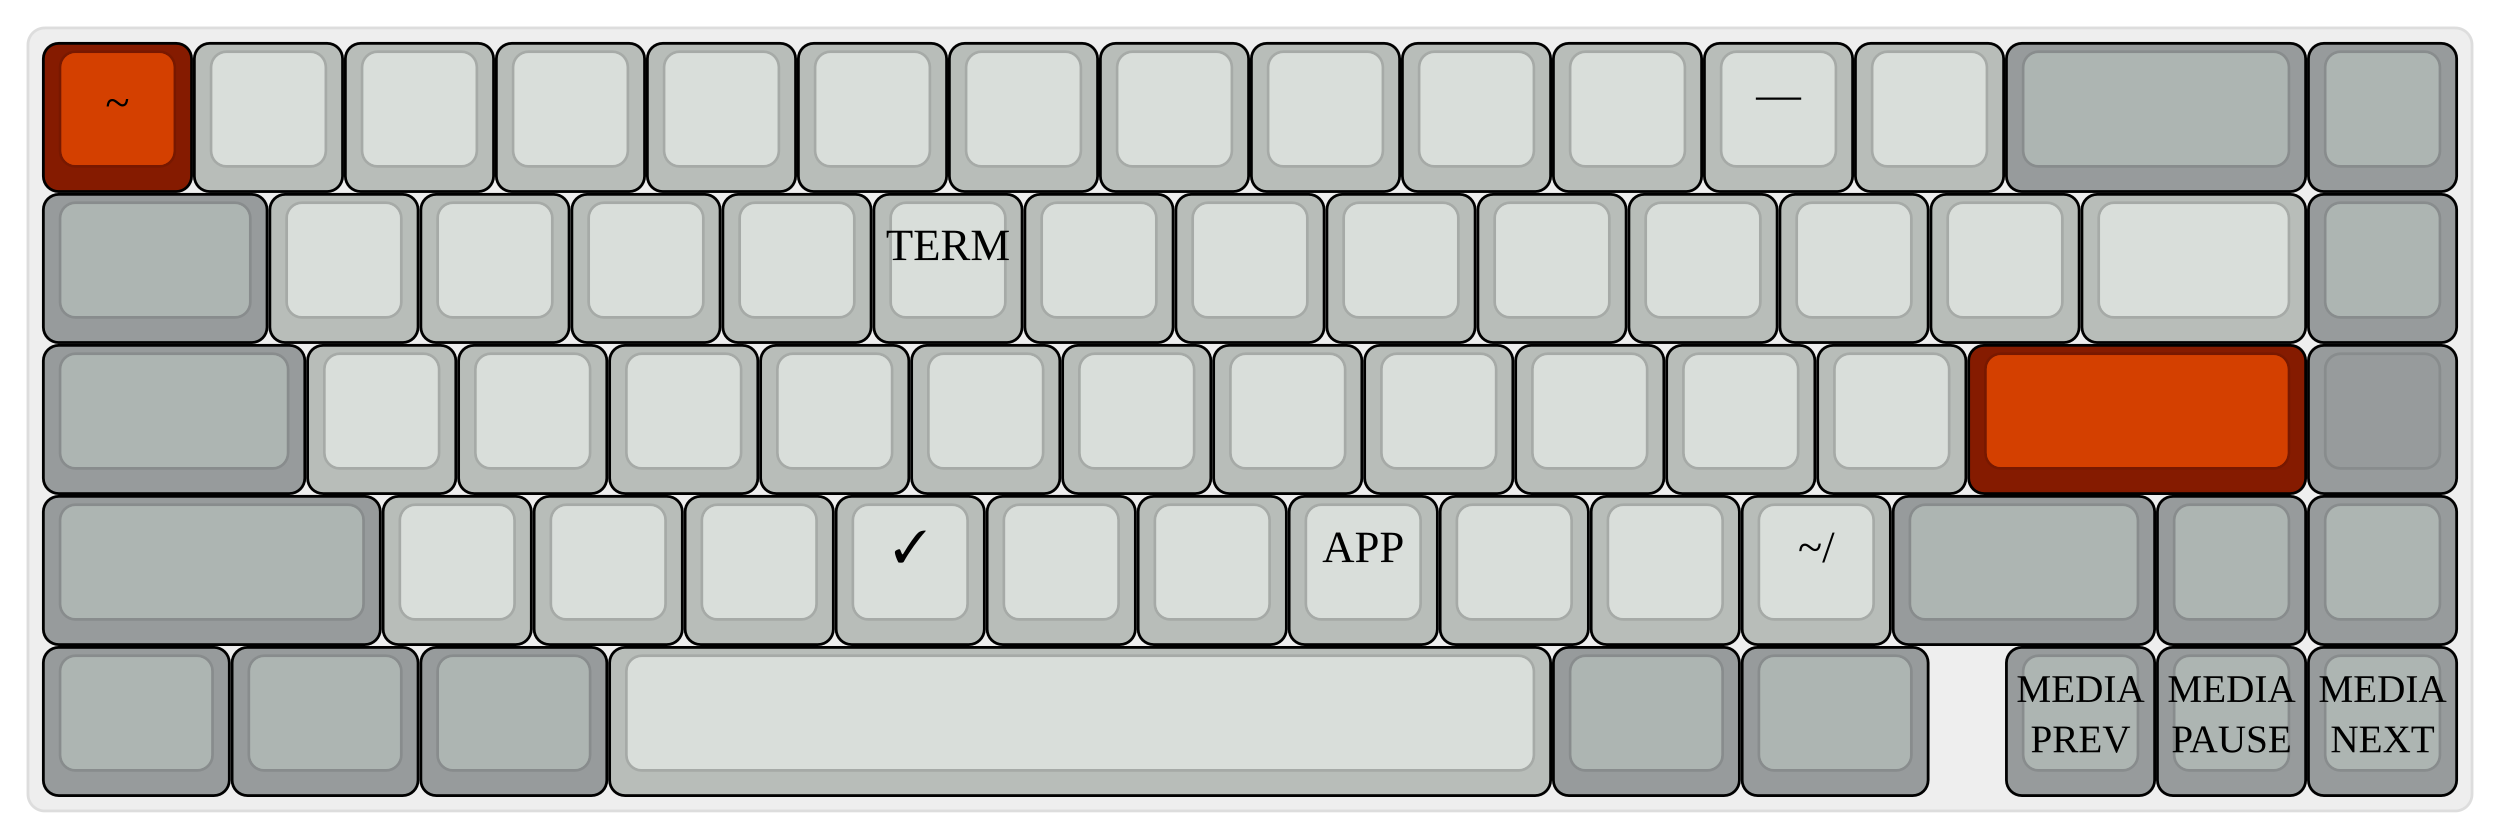
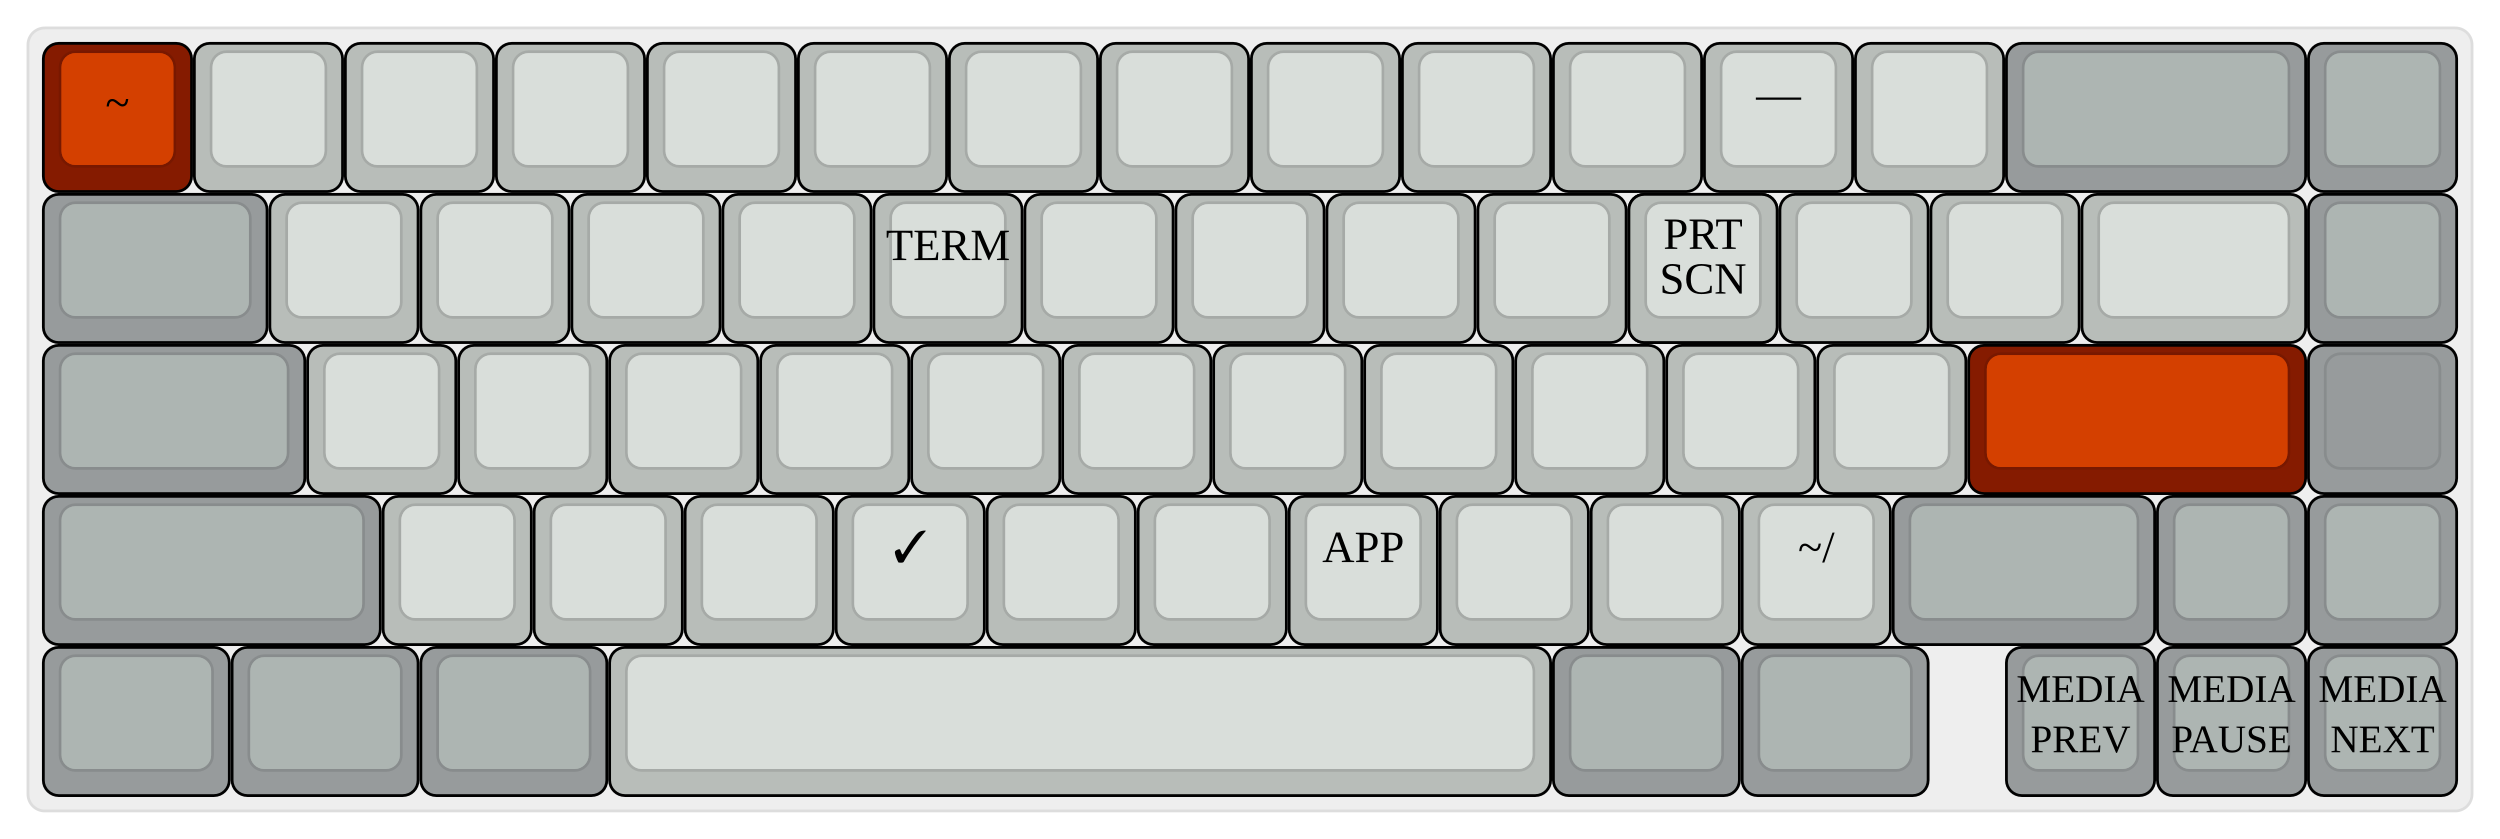
<svg xmlns="http://www.w3.org/2000/svg" xmlns:xlink="http://www.w3.org/1999/xlink" width="894px" height="300px" viewBox="0 0 894 300">
  <style type="text/css">
    .keycap .border { stroke: black; stroke-width: 2; }
    .keycap .inner.border { stroke: rgba(0,0,0,.1); }
    </style>
  <defs>
    <linearGradient id="DCS">
      <stop offset="0%" stop-color="black" stop-opacity="0" />
      <stop offset="40%" stop-color="black" stop-opacity="0.1" />
      <stop offset="60%" stop-color="black" stop-opacity="0.1" />
      <stop offset="100%" stop-color="black" stop-opacity="0" />
    </linearGradient>
    <linearGradient id="SPACE" x1="0%" x2="0%" y1="0%" y2="100%">
      <stop offset="0%" stop-color="black" stop-opacity="0.1" />
      <stop offset="20%" stop-color="black" stop-opacity="0.0" />
      <stop offset="40%" stop-color="black" stop-opacity="0.0" />
      <stop offset="100%" stop-color="black" stop-opacity="0.1" />
    </linearGradient>
    <radialGradient id="DSA">
      <stop offset="0%" stop-color="black" stop-opacity="0.1" />
      <stop offset="10%" stop-color="black" stop-opacity="0.1" />
      <stop offset="100%" stop-color="black" stop-opacity="0" />
    </radialGradient>
    <radialGradient id="SA" xlink:href="#DSA" />
  </defs>
  <g transform="translate(10,10)">
    <rect width="874" height="280" stroke="#ddd" stroke-width="1" fill="#eeeeee" rx="6" />
    <g transform="translate(5,5)">
      <g class="  keycap">
        <rect x="1" y="1" width="52" height="52" rx="5" fill="#851b00" class="outer border" />
        <rect x="1" y="1" width="52" height="52" rx="5" fill="#851b00" />
        <rect x="7" y="4" width="40" height="40" rx="5" fill="#d44000" class="inner border" />
        <rect x="7" y="4" width="40" height="40" rx="5" fill="#d44000" />
        <text x="27" y="27" text-anchor="middle" font-size="16">~</text>
      </g>
      <g class="  keycap">
        <rect x="55" y="1" width="52" height="52" rx="5" fill="#b8bdb9" class="outer border" />
        <rect x="55" y="1" width="52" height="52" rx="5" fill="#b8bdb9" />
        <rect x="61" y="4" width="40" height="40" rx="5" fill="#d9deda" class="inner border" />
        <rect x="61" y="4" width="40" height="40" rx="5" fill="#d9deda" />
      </g>
      <g class="  keycap">
        <rect x="109" y="1" width="52" height="52" rx="5" fill="#b8bdb9" class="outer border" />
        <rect x="109" y="1" width="52" height="52" rx="5" fill="#b8bdb9" />
        <rect x="115" y="4" width="40" height="40" rx="5" fill="#d9deda" class="inner border" />
        <rect x="115" y="4" width="40" height="40" rx="5" fill="#d9deda" />
      </g>
      <g class="  keycap">
        <rect x="163" y="1" width="52" height="52" rx="5" fill="#b8bdb9" class="outer border" />
        <rect x="163" y="1" width="52" height="52" rx="5" fill="#b8bdb9" />
        <rect x="169" y="4" width="40" height="40" rx="5" fill="#d9deda" class="inner border" />
        <rect x="169" y="4" width="40" height="40" rx="5" fill="#d9deda" />
      </g>
      <g class="  keycap">
        <rect x="217" y="1" width="52" height="52" rx="5" fill="#b8bdb9" class="outer border" />
        <rect x="217" y="1" width="52" height="52" rx="5" fill="#b8bdb9" />
        <rect x="223" y="4" width="40" height="40" rx="5" fill="#d9deda" class="inner border" />
        <rect x="223" y="4" width="40" height="40" rx="5" fill="#d9deda" />
      </g>
      <g class="  keycap">
        <rect x="271" y="1" width="52" height="52" rx="5" fill="#b8bdb9" class="outer border" />
        <rect x="271" y="1" width="52" height="52" rx="5" fill="#b8bdb9" />
        <rect x="277" y="4" width="40" height="40" rx="5" fill="#d9deda" class="inner border" />
        <rect x="277" y="4" width="40" height="40" rx="5" fill="#d9deda" />
      </g>
      <g class="  keycap">
        <rect x="325" y="1" width="52" height="52" rx="5" fill="#b8bdb9" class="outer border" />
        <rect x="325" y="1" width="52" height="52" rx="5" fill="#b8bdb9" />
        <rect x="331" y="4" width="40" height="40" rx="5" fill="#d9deda" class="inner border" />
        <rect x="331" y="4" width="40" height="40" rx="5" fill="#d9deda" />
      </g>
      <g class="  keycap">
        <rect x="379" y="1" width="52" height="52" rx="5" fill="#b8bdb9" class="outer border" />
        <rect x="379" y="1" width="52" height="52" rx="5" fill="#b8bdb9" />
        <rect x="385" y="4" width="40" height="40" rx="5" fill="#d9deda" class="inner border" />
        <rect x="385" y="4" width="40" height="40" rx="5" fill="#d9deda" />
      </g>
      <g class="  keycap">
        <rect x="433" y="1" width="52" height="52" rx="5" fill="#b8bdb9" class="outer border" />
        <rect x="433" y="1" width="52" height="52" rx="5" fill="#b8bdb9" />
        <rect x="439" y="4" width="40" height="40" rx="5" fill="#d9deda" class="inner border" />
        <rect x="439" y="4" width="40" height="40" rx="5" fill="#d9deda" />
      </g>
      <g class="  keycap">
        <rect x="487" y="1" width="52" height="52" rx="5" fill="#b8bdb9" class="outer border" />
        <rect x="487" y="1" width="52" height="52" rx="5" fill="#b8bdb9" />
        <rect x="493" y="4" width="40" height="40" rx="5" fill="#d9deda" class="inner border" />
        <rect x="493" y="4" width="40" height="40" rx="5" fill="#d9deda" />
      </g>
      <g class="  keycap">
        <rect x="541" y="1" width="52" height="52" rx="5" fill="#b8bdb9" class="outer border" />
        <rect x="541" y="1" width="52" height="52" rx="5" fill="#b8bdb9" />
        <rect x="547" y="4" width="40" height="40" rx="5" fill="#d9deda" class="inner border" />
        <rect x="547" y="4" width="40" height="40" rx="5" fill="#d9deda" />
      </g>
      <g class="  keycap">
        <rect x="595" y="1" width="52" height="52" rx="5" fill="#b8bdb9" class="outer border" />
        <rect x="595" y="1" width="52" height="52" rx="5" fill="#b8bdb9" />
        <rect x="601" y="4" width="40" height="40" rx="5" fill="#d9deda" class="inner border" />
        <rect x="601" y="4" width="40" height="40" rx="5" fill="#d9deda" />
        <text x="621" y="24" text-anchor="middle" font-size="16">—</text>
      </g>
      <g class="  keycap">
        <rect x="649" y="1" width="52" height="52" rx="5" fill="#b8bdb9" class="outer border" />
        <rect x="649" y="1" width="52" height="52" rx="5" fill="#b8bdb9" />
        <rect x="655" y="4" width="40" height="40" rx="5" fill="#d9deda" class="inner border" />
        <rect x="655" y="4" width="40" height="40" rx="5" fill="#d9deda" />
      </g>
      <g class="  keycap">
        <rect x="703" y="1" width="106" height="52" rx="5" fill="#979b9c" class="outer border" />
        <rect x="703" y="1" width="106" height="52" rx="5" fill="#979b9c" />
        <rect x="709" y="4" width="94" height="40" rx="5" fill="#adb5b2" class="inner border" />
        <rect x="709" y="4" width="94" height="40" rx="5" fill="#adb5b2" />
      </g>
      <g class="  keycap">
        <rect x="811" y="1" width="52" height="52" rx="5" fill="#979b9c" class="outer border" />
        <rect x="811" y="1" width="52" height="52" rx="5" fill="#979b9c" />
        <rect x="817" y="4" width="40" height="40" rx="5" fill="#adb5b2" class="inner border" />

      t
      <rect x="817" y="4" width="40" height="40" rx="5" fill="#adb5b2" />
      </g>
      <g class="  keycap">
        <rect x="1" y="55" width="79" height="52" rx="5" fill="#979b9c" class="outer border" />
        <rect x="1" y="55" width="79" height="52" rx="5" fill="#979b9c" />
        <rect x="7" y="58" width="67" height="40" rx="5" fill="#adb5b2" class="inner border" />
        <rect x="7" y="58" width="67" height="40" rx="5" fill="#adb5b2" />
      </g>
      <g class="  keycap">
        <rect x="82" y="55" width="52" height="52" rx="5" fill="#b8bdb9" class="outer border" />
        <rect x="82" y="55" width="52" height="52" rx="5" fill="#b8bdb9" />
        <rect x="88" y="58" width="40" height="40" rx="5" fill="#d9deda" class="inner border" />
        <rect x="88" y="58" width="40" height="40" rx="5" fill="#d9deda" />
      </g>
      <g class="  keycap">
        <rect x="136" y="55" width="52" height="52" rx="5" fill="#b8bdb9" class="outer border" />
        <rect x="136" y="55" width="52" height="52" rx="5" fill="#b8bdb9" />
        <rect x="142" y="58" width="40" height="40" rx="5" fill="#d9deda" class="inner border" />
        <rect x="142" y="58" width="40" height="40" rx="5" fill="#d9deda" />
      </g>
      <g class="  keycap">
        <rect x="190" y="55" width="52" height="52" rx="5" fill="#b8bdb9" class="outer border" />
        <rect x="190" y="55" width="52" height="52" rx="5" fill="#b8bdb9" />
        <rect x="196" y="58" width="40" height="40" rx="5" fill="#d9deda" class="inner border" />
        <rect x="196" y="58" width="40" height="40" rx="5" fill="#d9deda" />
      </g>
      <g class="  keycap">
        <rect x="244" y="55" width="52" height="52" rx="5" fill="#b8bdb9" class="outer border" />
        <rect x="244" y="55" width="52" height="52" rx="5" fill="#b8bdb9" />
        <rect x="250" y="58" width="40" height="40" rx="5" fill="#d9deda" class="inner border" />
        <rect x="250" y="58" width="40" height="40" rx="5" fill="#d9deda" />
      </g>
      <g class="  keycap">
        <rect x="298" y="55" width="52" height="52" rx="5" fill="#b8bdb9" class="outer border" />
        <rect x="298" y="55" width="52" height="52" rx="5" fill="#b8bdb9" />
        <rect x="304" y="58" width="40" height="40" rx="5" fill="#d9deda" class="inner border" />
        <rect x="304" y="58" width="40" height="40" rx="5" fill="#d9deda" />
        <text x="324" y="78" text-anchor="middle" font-size="16">TERM</text>
      </g>
      <g class="  keycap">
        <rect x="352" y="55" width="52" height="52" rx="5" fill="#b8bdb9" class="outer border" />
        <rect x="352" y="55" width="52" height="52" rx="5" fill="#b8bdb9" />
        <rect x="358" y="58" width="40" height="40" rx="5" fill="#d9deda" class="inner border" />
        <rect x="358" y="58" width="40" height="40" rx="5" fill="#d9deda" />
      </g>
      <g class="  keycap">
        <rect x="406" y="55" width="52" height="52" rx="5" fill="#b8bdb9" class="outer border" />
        <rect x="406" y="55" width="52" height="52" rx="5" fill="#b8bdb9" />
        <rect x="412" y="58" width="40" height="40" rx="5" fill="#d9deda" class="inner border" />
        <rect x="412" y="58" width="40" height="40" rx="5" fill="#d9deda" />
      </g>
      <g class="  keycap">
        <rect x="460" y="55" width="52" height="52" rx="5" fill="#b8bdb9" class="outer border" />
        <rect x="460" y="55" width="52" height="52" rx="5" fill="#b8bdb9" />
        <rect x="466" y="58" width="40" height="40" rx="5" fill="#d9deda" class="inner border" />
        <rect x="466" y="58" width="40" height="40" rx="5" fill="#d9deda" />
      </g>
      <g class="  keycap">
        <rect x="514" y="55" width="52" height="52" rx="5" fill="#b8bdb9" class="outer border" />
        <rect x="514" y="55" width="52" height="52" rx="5" fill="#b8bdb9" />
        <rect x="520" y="58" width="40" height="40" rx="5" fill="#d9deda" class="inner border" />
        <rect x="520" y="58" width="40" height="40" rx="5" fill="#d9deda" />
      </g>
      <g class="  keycap">
        <rect x="568" y="55" width="52" height="52" rx="5" fill="#b8bdb9" class="outer border" />
        <rect x="568" y="55" width="52" height="52" rx="5" fill="#b8bdb9" />
        <rect x="574" y="58" width="40" height="40" rx="5" fill="#d9deda" class="inner border" />
        <rect x="574" y="58" width="40" height="40" rx="5" fill="#d9deda" />
      </g>
      <g class="  keycap">
        <rect x="622" y="55" width="52" height="52" rx="5" fill="#b8bdb9" class="outer border" />
        <rect x="622" y="55" width="52" height="52" rx="5" fill="#b8bdb9" />
        <rect x="628" y="58" width="40" height="40" rx="5" fill="#d9deda" class="inner border" />
        <rect x="628" y="58" width="40" height="40" rx="5" fill="#d9deda" />
      </g>
      <g class="  keycap">
        <rect x="676" y="55" width="52" height="52" rx="5" fill="#b8bdb9" class="outer border" />
        <rect x="676" y="55" width="52" height="52" rx="5" fill="#b8bdb9" />
        <rect x="682" y="58" width="40" height="40" rx="5" fill="#d9deda" class="inner border" />
        <rect x="682" y="58" width="40" height="40" rx="5" fill="#d9deda" />
      </g>
      <g class="  keycap">
        <rect x="730" y="55" width="79" height="52" rx="5" fill="#b8bdb9" class="outer border" />
        <rect x="730" y="55" width="79" height="52" rx="5" fill="#b8bdb9" />
        <rect x="736" y="58" width="67" height="40" rx="5" fill="#d9deda" class="inner border" />
        <rect x="736" y="58" width="67" height="40" rx="5" fill="#d9deda" />
      </g>
      <g class="  keycap">
        <rect x="811" y="55" width="52" height="52" rx="5" fill="#979b9c" class="outer border" />
        <rect x="811" y="55" width="52" height="52" rx="5" fill="#979b9c" />
        <rect x="817" y="58" width="40" height="40" rx="5" fill="#adb5b2" class="inner border" />
        <rect x="817" y="58" width="40" height="40" rx="5" fill="#adb5b2" />
      </g>
      <g class="  keycap">
        <rect x="1" y="109" width="92.5" height="52" rx="5" fill="#979b9c" class="outer border" />
        <rect x="1" y="109" width="92.5" height="52" rx="5" fill="#979b9c" />
        <rect x="7" y="112" width="80.5" height="40" rx="5" fill="#adb5b2" class="inner border" />
        <rect x="7" y="112" width="80.5" height="40" rx="5" fill="#adb5b2" />
      </g>
      <g class="  keycap">
        <rect x="95.5" y="109" width="52" height="52" rx="5" fill="#b8bdb9" class="outer border" />
        <rect x="95.5" y="109" width="52" height="52" rx="5" fill="#b8bdb9" />
        <rect x="101.5" y="112" width="40" height="40" rx="5" fill="#d9deda" class="inner border" />
        <rect x="101.5" y="112" width="40" height="40" rx="5" fill="#d9deda" />
      </g>
      <g class="  keycap">
        <rect x="149.5" y="109" width="52" height="52" rx="5" fill="#b8bdb9" class="outer border" />
        <rect x="149.5" y="109" width="52" height="52" rx="5" fill="#b8bdb9" />
        <rect x="155.5" y="112" width="40" height="40" rx="5" fill="#d9deda" class="inner border" />
        <rect x="155.5" y="112" width="40" height="40" rx="5" fill="#d9deda" />
      </g>
      <g class="  keycap">
        <rect x="203.5" y="109" width="52" height="52" rx="5" fill="#b8bdb9" class="outer border" />
        <rect x="203.5" y="109" width="52" height="52" rx="5" fill="#b8bdb9" />
        <rect x="209.5" y="112" width="40" height="40" rx="5" fill="#d9deda" class="inner border" />
        <rect x="209.5" y="112" width="40" height="40" rx="5" fill="#d9deda" />
      </g>
      <g class="  keycap">
        <rect x="257.5" y="109" width="52" height="52" rx="5" fill="#b8bdb9" class="outer border" />
        <rect x="257.5" y="109" width="52" height="52" rx="5" fill="#b8bdb9" />
        <rect x="263.5" y="112" width="40" height="40" rx="5" fill="#d9deda" class="inner border" />
        <rect x="263.5" y="112" width="40" height="40" rx="5" fill="#d9deda" />
      </g>
      <g class="  keycap">
        <rect x="311.5" y="109" width="52" height="52" rx="5" fill="#b8bdb9" class="outer border" />
        <rect x="311.5" y="109" width="52" height="52" rx="5" fill="#b8bdb9" />
        <rect x="317.5" y="112" width="40" height="40" rx="5" fill="#d9deda" class="inner border" />
        <rect x="317.5" y="112" width="40" height="40" rx="5" fill="#d9deda" />
      </g>
      <g class="  keycap">
        <rect x="365.5" y="109" width="52" height="52" rx="5" fill="#b8bdb9" class="outer border" />
        <rect x="365.5" y="109" width="52" height="52" rx="5" fill="#b8bdb9" />
        <rect x="371.5" y="112" width="40" height="40" rx="5" fill="#d9deda" class="inner border" />
        <rect x="371.5" y="112" width="40" height="40" rx="5" fill="#d9deda" />
      </g>
      <g class="  keycap">
+         <rect x="568" y="55" width="52" height="52" rx="5" fill="#b8bdb9" class="outer border" />
+         <rect x="568" y="55" width="52" height="52" rx="5" fill="#b8bdb9" />
+         <rect x="574" y="58" width="40" height="40" rx="5" fill="#d9deda" class="inner border" />
+         <rect x="574" y="58" width="40" height="40" rx="5" fill="#d9deda" />
+         <text x="594" y="74" text-anchor="middle" font-size="16">PRT</text>
+         <text x="594" y="90" text-anchor="middle" font-size="16">SCN</text>
+       </g>
+       <g class="  keycap">
        <rect x="419.5" y="109" width="52" height="52" rx="5" fill="#b8bdb9" class="outer border" />
        <rect x="419.5" y="109" width="52" height="52" rx="5" fill="#b8bdb9" />
        <rect x="425.5" y="112" width="40" height="40" rx="5" fill="#d9deda" class="inner border" />
        <rect x="425.5" y="112" width="40" height="40" rx="5" fill="#d9deda" />
      </g>
      <g class="  keycap">
        <rect x="473.5" y="109" width="52" height="52" rx="5" fill="#b8bdb9" class="outer border" />
        <rect x="473.5" y="109" width="52" height="52" rx="5" fill="#b8bdb9" />
        <rect x="479.5" y="112" width="40" height="40" rx="5" fill="#d9deda" class="inner border" />
        <rect x="479.5" y="112" width="40" height="40" rx="5" fill="#d9deda" />
      </g>
      <g class="  keycap">
        <rect x="527.5" y="109" width="52" height="52" rx="5" fill="#b8bdb9" class="outer border" />
        <rect x="527.5" y="109" width="52" height="52" rx="5" fill="#b8bdb9" />
        <rect x="533.5" y="112" width="40" height="40" rx="5" fill="#d9deda" class="inner border" />
        <rect x="533.5" y="112" width="40" height="40" rx="5" fill="#d9deda" />
      </g>
      <g class="  keycap">
        <rect x="581.5" y="109" width="52" height="52" rx="5" fill="#b8bdb9" class="outer border" />
        <rect x="581.5" y="109" width="52" height="52" rx="5" fill="#b8bdb9" />
        <rect x="587.5" y="112" width="40" height="40" rx="5" fill="#d9deda" class="inner border" />
        <rect x="587.5" y="112" width="40" height="40" rx="5" fill="#d9deda" />
      </g>
      <g class="  keycap">
        <rect x="635.5" y="109" width="52" height="52" rx="5" fill="#b8bdb9" class="outer border" />
        <rect x="635.5" y="109" width="52" height="52" rx="5" fill="#b8bdb9" />
        <rect x="641.5" y="112" width="40" height="40" rx="5" fill="#d9deda" class="inner border" />
        <rect x="641.5" y="112" width="40" height="40" rx="5" fill="#d9deda" />
      </g>
      <g class="  keycap">
        <rect x="689.5" y="109" width="119.5" height="52" rx="5" fill="#851b00" class="outer border" />
        <rect x="689.5" y="109" width="119.5" height="52" rx="5" fill="#851b00" />
        <rect x="695.5" y="112" width="107.5" height="40" rx="5" fill="#d44000" class="inner border" />
        <rect x="695.5" y="112" width="107.5" height="40" rx="5" fill="#d44000" />
      </g>
      <g class="  keycap">
        <rect x="811" y="109" width="52" height="52" rx="5" fill="#979b9c" class="outer border" />
        <rect x="811" y="109" width="52" height="52" rx="5" fill="#979b9c" />
        <rect x="817" y="112" width="40" height="40" rx="5" fill="#979b9c" class="inner border" />
        <rect x="817" y="112" width="40" height="40" rx="5" fill="#979b9c" />
      </g>
      <g class="  keycap">
        <rect x="1" y="163" width="119.5" height="52" rx="5" fill="#979b9c" class="outer border" />
        <rect x="1" y="163" width="119.5" height="52" rx="5" fill="#979b9c" />
        <rect x="7" y="166" width="107.5" height="40" rx="5" fill="#adb5b2" class="inner border" />
        <rect x="7" y="166" width="107.5" height="40" rx="5" fill="#adb5b2" />
      </g>
      <g class="  keycap">
        <rect x="122.5" y="163" width="52" height="52" rx="5" fill="#b8bdb9" class="outer border" />
        <rect x="122.5" y="163" width="52" height="52" rx="5" fill="#b8bdb9" />
        <rect x="128.5" y="166" width="40" height="40" rx="5" fill="#d9deda" class="inner border" />
        <rect x="128.5" y="166" width="40" height="40" rx="5" fill="#d9deda" />
      </g>
      <g class="  keycap">
        <rect x="176.5" y="163" width="52" height="52" rx="5" fill="#b8bdb9" class="outer border" />
        <rect x="176.5" y="163" width="52" height="52" rx="5" fill="#b8bdb9" />
        <rect x="182.5" y="166" width="40" height="40" rx="5" fill="#d9deda" class="inner border" />
        <rect x="182.5" y="166" width="40" height="40" rx="5" fill="#d9deda" />
      </g>
      <g class="  keycap">
        <rect x="230.5" y="163" width="52" height="52" rx="5" fill="#b8bdb9" class="outer border" />
        <rect x="230.5" y="163" width="52" height="52" rx="5" fill="#b8bdb9" />
        <rect x="236.5" y="166" width="40" height="40" rx="5" fill="#d9deda" class="inner border" />
        <rect x="236.5" y="166" width="40" height="40" rx="5" fill="#d9deda" />
      </g>
      <g class="  keycap">
        <rect x="284.5" y="163" width="52" height="52" rx="5" fill="#b8bdb9" class="outer border" />
        <rect x="284.5" y="163" width="52" height="52" rx="5" fill="#b8bdb9" />
        <rect x="290.5" y="166" width="40" height="40" rx="5" fill="#d9deda" class="inner border" />
        <rect x="290.5" y="166" width="40" height="40" rx="5" fill="#d9deda" />
        <text x="310.5" y="186" text-anchor="middle" font-size="16">✓</text>
      </g>
      <g class="  keycap">
        <rect x="338.5" y="163" width="52" height="52" rx="5" fill="#b8bdb9" class="outer border" />
        <rect x="338.5" y="163" width="52" height="52" rx="5" fill="#b8bdb9" />
        <rect x="344.5" y="166" width="40" height="40" rx="5" fill="#d9deda" class="inner border" />
        <rect x="344.5" y="166" width="40" height="40" rx="5" fill="#d9deda" />
      </g>
      <g class="  keycap">
        <rect x="392.5" y="163" width="52" height="52" rx="5" fill="#b8bdb9" class="outer border" />
        <rect x="392.5" y="163" width="52" height="52" rx="5" fill="#b8bdb9" />
        <rect x="398.5" y="166" width="40" height="40" rx="5" fill="#d9deda" class="inner border" />
        <rect x="398.5" y="166" width="40" height="40" rx="5" fill="#d9deda" />
      </g>
      <g class="  keycap">
        <rect x="446.5" y="163" width="52" height="52" rx="5" fill="#b8bdb9" class="outer border" />
        <rect x="446.5" y="163" width="52" height="52" rx="5" fill="#b8bdb9" />
        <rect x="452.5" y="166" width="40" height="40" rx="5" fill="#d9deda" class="inner border" />
        <rect x="452.5" y="166" width="40" height="40" rx="5" fill="#d9deda" />
        <text x="472.5" y="186" text-anchor="middle" font-size="16">APP</text>
      </g>
      <g class="  keycap">
        <rect x="500.5" y="163" width="52" height="52" rx="5" fill="#b8bdb9" class="outer border" />
        <rect x="500.5" y="163" width="52" height="52" rx="5" fill="#b8bdb9" />
        <rect x="506.5" y="166" width="40" height="40" rx="5" fill="#d9deda" class="inner border" />
        <rect x="506.5" y="166" width="40" height="40" rx="5" fill="#d9deda" />
      </g>
      <g class="  keycap">
        <rect x="554.5" y="163" width="52" height="52" rx="5" fill="#b8bdb9" class="outer border" />
        <rect x="554.5" y="163" width="52" height="52" rx="5" fill="#b8bdb9" />
        <rect x="560.5" y="166" width="40" height="40" rx="5" fill="#d9deda" class="inner border" />
        <rect x="560.5" y="166" width="40" height="40" rx="5" fill="#d9deda" />
      </g>
      <g class="  keycap">
        <rect x="608.5" y="163" width="52" height="52" rx="5" fill="#b8bdb9" class="outer border" />
        <rect x="608.5" y="163" width="52" height="52" rx="5" fill="#b8bdb9" />
        <rect x="614.5" y="166" width="40" height="40" rx="5" fill="#d9deda" class="inner border" />
        <rect x="614.5" y="166" width="40" height="40" rx="5" fill="#d9deda" />
        <text x="634.5" y="186" text-anchor="middle" font-size="16">~/</text>
      </g>
      <g class="  keycap">
        <rect x="662.5" y="163" width="92.5" height="52" rx="5" fill="#979b9c" class="outer border" />
        <rect x="662.5" y="163" width="92.5" height="52" rx="5" fill="#979b9c" />
        <rect x="668.5" y="166" width="80.5" height="40" rx="5" fill="#adb5b2" class="inner border" />
        <rect x="668.5" y="166" width="80.5" height="40" rx="5" fill="#adb5b2" />
      </g>
      <g class="  keycap">
        <rect x="757" y="163" width="52" height="52" rx="5" fill="#979b9c" class="outer border" />
        <rect x="757" y="163" width="52" height="52" rx="5" fill="#979b9c" />
        <rect x="763" y="166" width="40" height="40" rx="5" fill="#adb5b2" class="inner border" />
        <rect x="763" y="166" width="40" height="40" rx="5" fill="#adb5b2" />
      </g>
      <g class="  keycap">
        <rect x="811" y="163" width="52" height="52" rx="5" fill="#979b9c" class="outer border" />
        <rect x="811" y="163" width="52" height="52" rx="5" fill="#979b9c" />
        <rect x="817" y="166" width="40" height="40" rx="5" fill="#adb5b2" class="inner border" />
        <rect x="817" y="166" width="40" height="40" rx="5" fill="#adb5b2" />
      </g>
      <g class="  keycap">
        <rect x="1" y="217" width="65.5" height="52" rx="5" fill="#979b9c" class="outer border" />
        <rect x="1" y="217" width="65.5" height="52" rx="5" fill="#979b9c" />
        <rect x="7" y="220" width="53.5" height="40" rx="5" fill="#adb5b2" class="inner border" />
        <rect x="7" y="220" width="53.5" height="40" rx="5" fill="#adb5b2" />
      </g>
      <g class="  keycap">
        <rect x="68.5" y="217" width="65.5" height="52" rx="5" fill="#979b9c" class="outer border" />
        <rect x="68.5" y="217" width="65.5" height="52" rx="5" fill="#979b9c" />
        <rect x="74.5" y="220" width="53.5" height="40" rx="5" fill="#adb5b2" class="inner border" />
        <rect x="74.5" y="220" width="53.5" height="40" rx="5" fill="#adb5b2" />
      </g>
      <g class="  keycap">
        <rect x="136" y="217" width="65.5" height="52" rx="5" fill="#979b9c" class="outer border" />
        <rect x="136" y="217" width="65.5" height="52" rx="5" fill="#979b9c" />
        <rect x="142" y="220" width="53.5" height="40" rx="5" fill="#adb5b2" class="inner border" />
        <rect x="142" y="220" width="53.5" height="40" rx="5" fill="#adb5b2" />
      </g>
      <g class="  keycap">
        <rect x="203.5" y="217" width="335.5" height="52" rx="5" fill="#b8bdb9" class="outer border" />
        <rect x="203.5" y="217" width="335.5" height="52" rx="5" fill="#b8bdb9" />
        <rect x="209.5" y="220" width="323.5" height="40" rx="5" fill="#d9deda" class="inner border" />
        <rect x="209.5" y="220" width="323.5" height="40" rx="5" fill="#d9deda" />
      </g>
      <g class="  keycap">
        <rect x="541" y="217" width="65.5" height="52" rx="5" fill="#979b9c" class="outer border" />
        <rect x="541" y="217" width="65.5" height="52" rx="5" fill="#979b9c" />
        <rect x="547" y="220" width="53.5" height="40" rx="5" fill="#adb5b2" class="inner border" />
        <rect x="547" y="220" width="53.5" height="40" rx="5" fill="#adb5b2" />
      </g>
      <g class="  keycap">
        <rect x="608.5" y="217" width="65.5" height="52" rx="5" fill="#979b9c" class="outer border" />
        <rect x="608.5" y="217" width="65.5" height="52" rx="5" fill="#979b9c" />
        <rect x="614.5" y="220" width="53.5" height="40" rx="5" fill="#adb5b2" class="inner border" />
        <rect x="614.5" y="220" width="53.5" height="40" rx="5" fill="#adb5b2" />
      </g>
      <g class="  keycap">
        <rect x="703" y="217" width="52" height="52" rx="5" fill="#979b9c" class="outer border" />
        <rect x="703" y="217" width="52" height="52" rx="5" fill="#979b9c" />
        <rect x="709" y="220" width="40" height="40" rx="5" fill="#adb5b2" class="inner border" />
        <rect x="709" y="220" width="40" height="40" rx="5" fill="#adb5b2" />
        <text x="729" y="236" text-anchor="middle" font-size="14">MEDIA</text>
        <text x="729" y="254" text-anchor="middle" font-size="14">PREV</text>
      </g>
      <g class="  keycap">
        <rect x="757" y="217" width="52" height="52" rx="5" fill="#979b9c" class="outer border" />
        <rect x="757" y="217" width="52" height="52" rx="5" fill="#979b9c" />
        <rect x="763" y="220" width="40" height="40" rx="5" fill="#adb5b2" class="inner border" />
        <rect x="763" y="220" width="40" height="40" rx="5" fill="#adb5b2" />
        <text x="783" y="236" text-anchor="middle" font-size="14">MEDIA</text>
        <text x="783" y="254" text-anchor="middle" font-size="14">PAUSE</text>
      </g>
      <g class="  keycap">
        <rect x="811" y="217" width="52" height="52" rx="5" fill="#979b9c" class="outer border" />
        <rect x="811" y="217" width="52" height="52" rx="5" fill="#979b9c" />
        <rect x="817" y="220" width="40" height="40" rx="5" fill="#adb5b2" class="inner border" />
        <rect x="817" y="220" width="40" height="40" rx="5" fill="#adb5b2" />
        <text x="837" y="236" text-anchor="middle" font-size="14">MEDIA</text>
        <text x="837" y="254" text-anchor="middle" font-size="14">NEXT</text>
      </g>
    </g>
  </g>
</svg>
